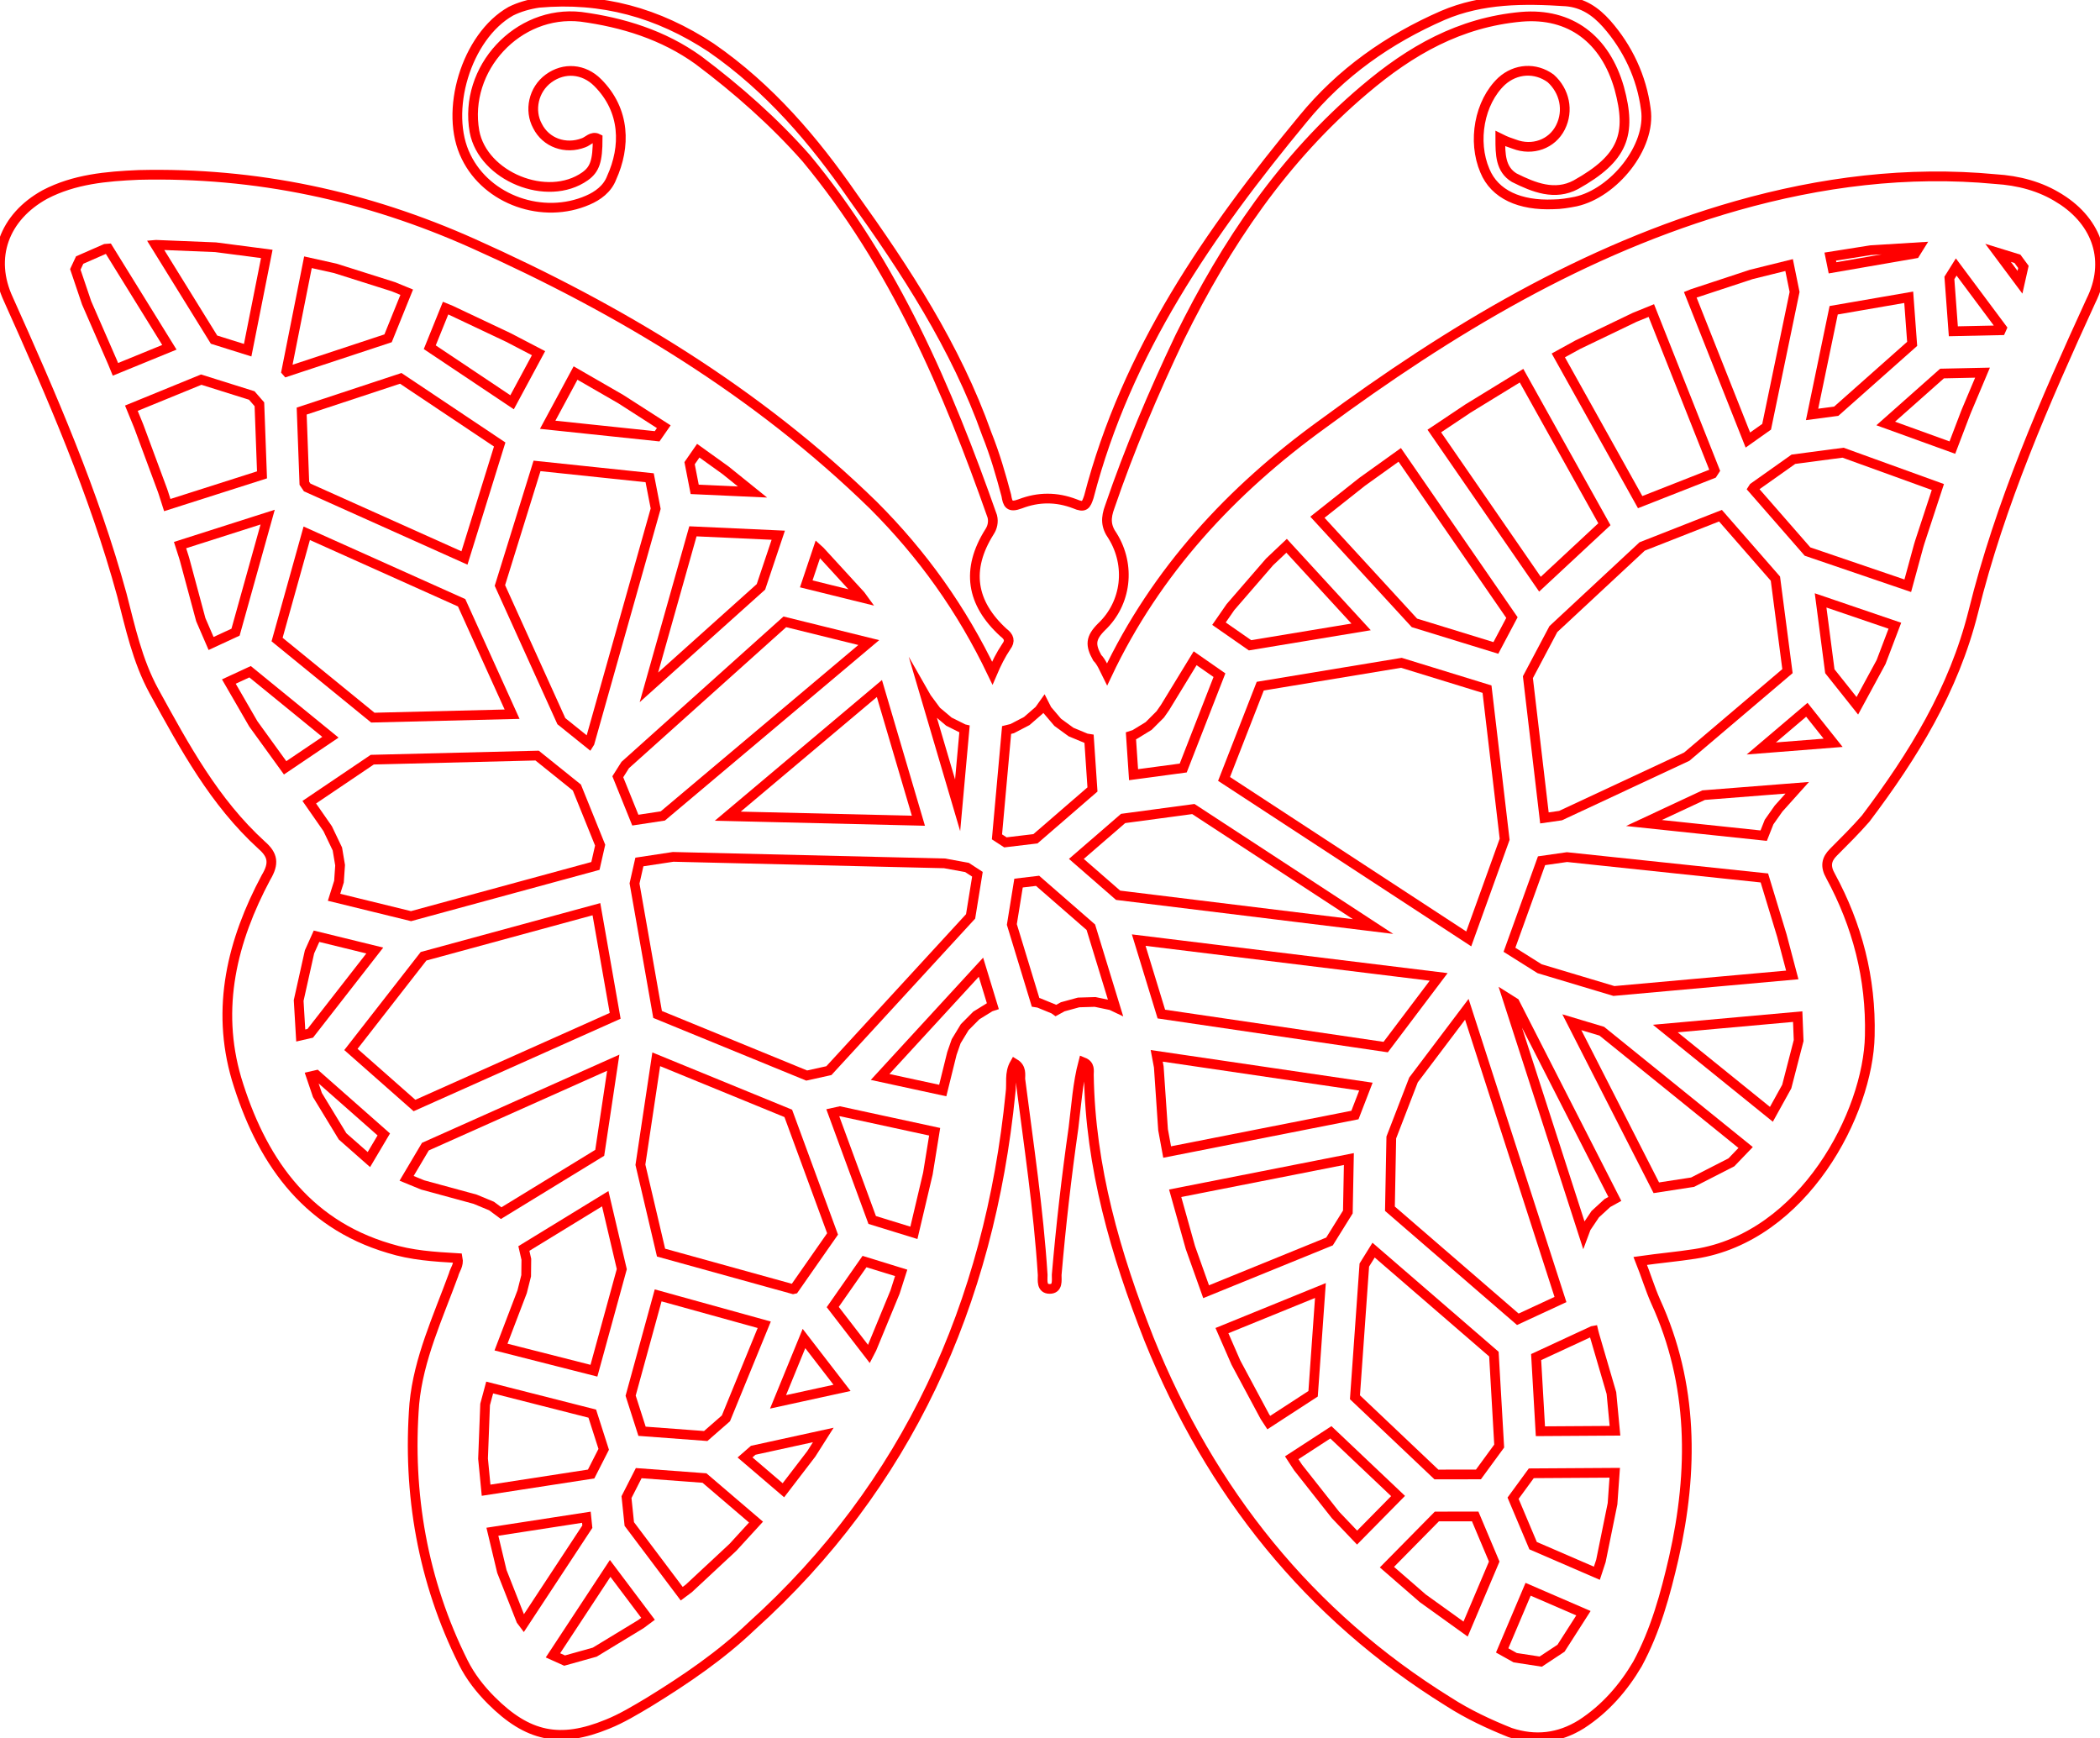
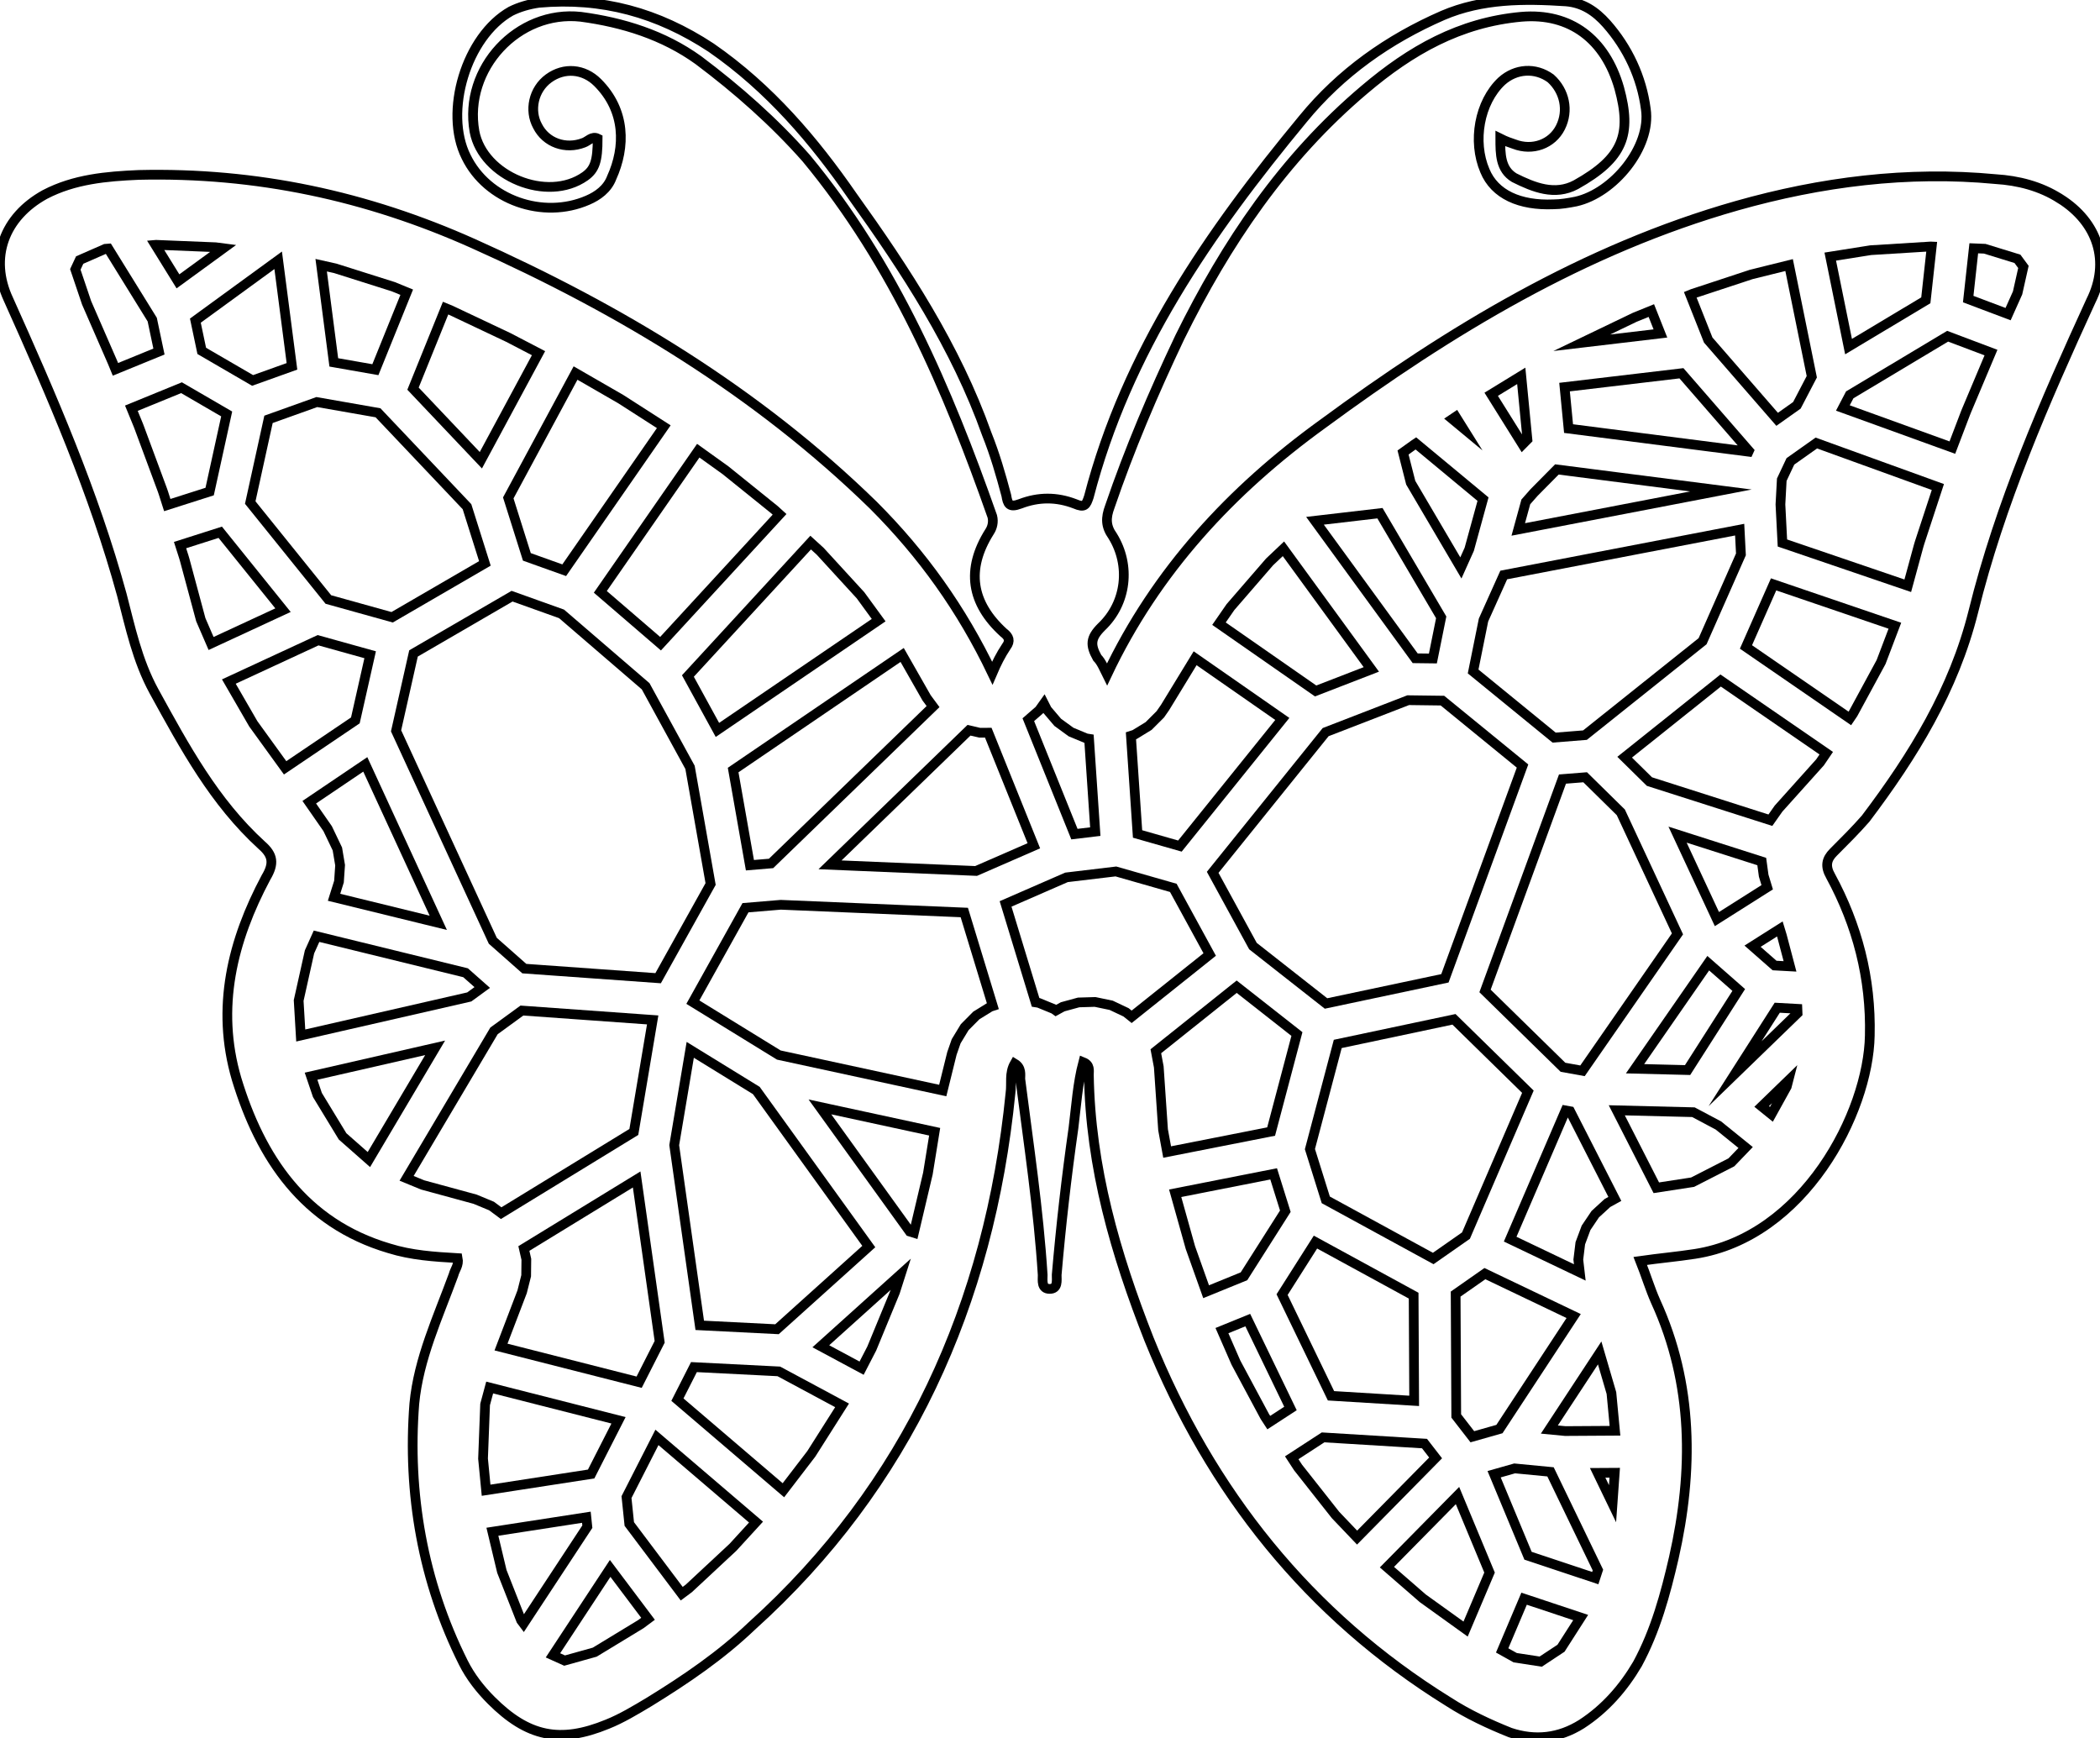
<svg xmlns="http://www.w3.org/2000/svg" version="1.1" width="216" height="178.687" viewBox="20.16,20.16,216,178.687">
-   <g fill="none" fill-rule="nonzero" stroke="#ff0000" stroke-width="1px" stroke-linecap="butt" stroke-linejoin="miter" stroke-miterlimit="10" stroke-dasharray="" stroke-dashoffset="0" font-family="none" font-weight="none" font-size="none" text-anchor="none" style="mix-blend-mode: normal">
-     <path d="M45.635,56.179l-3.46,-1.086l-6.032,-9.746l0.07,-0.006l6.122,0.249l5.266,0.687z" />
-     <path d="M60.076,54.957l-10.418,3.441l-0.049,-0.056l2.226,-11.208l2.807,0.626l5.973,1.89l1.379,0.565z" />
-     <path d="M72.832,61.535l-8.468,-5.661l1.627,-4.022l0.549,0.225l5.914,2.797l3.098,1.613z" />
-     <path d="M87.75,65.035l-11.258,-1.185l2.867,-5.322l4.649,2.681l4.426,2.841z" />
-     <path d="M91.614,70.494l-0.524,-2.693l0.892,-1.285l2.795,2.006l2.783,2.243z" />
-     <path d="M103.089,80.213l1.197,-3.567l0.229,0.208l4.157,4.536l0.179,0.246z" />
-     <path d="M118.659,102.989l-3.332,-11.298l0.138,0.242l1.006,1.363l1.296,1.091l1.516,0.757l0.082,0.019z" />
-     <path d="M132.528,101.359l-5.864,5.073l-3.09,0.369l-0.869,-0.567l0.991,-10.989l0.575,-0.143l1.503,-0.782l1.278,-1.112l0.482,-0.677l0.321,0.633l1.098,1.29l1.369,0.998l1.564,0.651l0.291,0.046z" />
-     <path d="M145.589,89.606l-3.726,9.548l-5.108,0.686l-0.27,-4.002l0.374,-0.121l1.445,-0.884l1.199,-1.198l0.492,-0.707l3.092,-5.064z" />
-     <path d="M160.159,84.64l-11.425,1.891l-3.193,-2.223l1.185,-1.711l4.017,-4.64l1.753,-1.66z" />
-     <path d="M175.674,83.681l-1.654,3.122l-8.376,-2.577l-9.979,-10.866l4.603,-3.645l3.865,-2.769z" />
-     <path d="M185.184,74.079l-6.629,6.17l-10.866,-15.755l3.464,-2.317l5.508,-3.376z" />
-     <path d="M196.53,68.536l-0.221,0.343l-7.447,2.927l-8.419,-15.091l2.026,-1.114l5.827,-2.801l1.715,-0.698z" />
-     <path d="M204.745,50.189l-2.875,13.866l-1.928,1.365l-5.928,-14.946l0.232,-0.094l6.045,-1.993l3.892,-0.964z" />
-     <path d="M217.142,46.238l-8.494,1.469l-0.234,-1.154l4.162,-0.66l4.973,-0.308z" />
-     <path d="M227.667,46.781l0.616,0.835l-0.354,1.575l-2.254,-3.025z" />
-     <path d="M214.12,63.717l5.792,-5.138l4.165,-0.09l-1.651,3.918l-0.093,0.231l-1.358,3.56z" />
-     <path d="M206.077,76.89l-5.634,-6.452l0.095,-0.148l4.086,-2.893l5.105,-0.676l9.754,3.531l-1.867,5.688l-0.106,0.351l-1.122,4.116z" />
-     <path d="M208.372,89.199l-0.95,-7.285l7.639,2.605l-1.419,3.735l-2.441,4.5z" />
-     <path d="M189.253,104.81l6.138,-2.866l9.628,-0.758l-1.922,2.141l-0.975,1.385l-0.554,1.399z" />
-     <path d="M186.162,122.089l-7.645,-2.293l-3.098,-1.948l3.3,-9.156l2.618,-0.375l20.301,2.145l1.803,5.938l1.067,4.037z" />
-     <path d="M191.448,125.951l13.618,-1.226l0.097,2.463l-1.223,4.732l-1.579,2.853z" />
-     <path d="M184.917,126.225l14.794,11.961l-1.467,1.527l-3.988,2.04l-3.732,0.575l-8.689,-17.027z" />
-     <path d="M175.959,123.291l10.299,20.182l-0.767,0.425l-1.248,1.145l-0.946,1.405l-0.253,0.679l-7.845,-24.314z" />
-     <path d="M178.602,167.369l-0.439,-7.626l5.803,-2.69l0.082,-0.015l0.029,0.123l0.091,0.343l1.739,5.94l0.366,3.876z" />
-     <path d="M177.85,179.139l-2.059,-4.881l1.874,-2.563l8.582,-0.054l-0.226,3.186l-1.195,5.878l-0.417,1.271z" />
-     <path d="M177.336,183.624l5.692,2.462l-2.307,3.602l-2.085,1.377l-2.627,-0.403l-1.34,-0.749z" />
-     <path d="M173.851,180.776l-2.944,6.942l-4.403,-3.164l-3.688,-3.205l5.135,-5.211l3.942,-0.005z" />
-     <path d="M163.962,174.031l-4.216,4.278l-2.214,-2.322l-3.857,-4.888l-0.652,-1l4.027,-2.619z" />
-     <path d="M155.222,163.516l-4.559,2.964l-0.407,-0.624l-2.972,-5.542l-1.438,-3.294l10.128,-4.124z" />
-     <path d="M158.796,144.819l-1.885,3.031l-12.694,5.169l-1.617,-4.541l-1.565,-5.585l17.866,-3.52z" />
-     <path d="M160.652,131.924l-1.127,2.922l-19.316,3.806l-0.42,-2.29l-0.44,-6.464l-0.214,-1.141z" />
-     <path d="M132.361,115.529l2.52,8.234l-0.426,-0.202l-1.659,-0.346l-1.693,0.051l-1.634,0.446l-0.705,0.387l-0.204,-0.148l-1.567,-0.643l-0.315,-0.049l-2.442,-8.012l0.688,-4.257l1.958,-0.234z" />
-     <path d="M110.685,130.931l10.374,-11.29l1.217,3.991l-0.255,0.084l-1.441,0.891l-1.193,1.203l-0.879,1.448l-0.438,1.256l-0.943,3.812z" />
-     <path d="M109.871,145.64l-4.051,-11.024l0.729,-0.16l9.747,2.11l-0.696,4.304l-1.439,6.093z" />
-     <path d="M105.813,154.595l3.268,-4.678l3.772,1.163l-0.63,1.972l-2.398,5.813l-0.289,0.559z" />
-     <path d="M96.791,170.065l0.843,-0.736l7.207,-1.576l-1.233,1.943l-2.87,3.744z" />
-     <path d="M92.621,172.183l5.301,4.532l-2.372,2.591l-4.539,4.228l-0.732,0.545l-5.392,-7.168l-0.287,-2.765l1.257,-2.467z" />
+   <g fill="none" fill-rule="nonzero" stroke="#000000" stroke-width="1px" stroke-linecap="butt" stroke-linejoin="miter" stroke-miterlimit="10" stroke-dasharray="" stroke-dashoffset="0" font-family="none" font-weight="none" font-size="none" text-anchor="none" style="mix-blend-mode: normal">
+     <path d="M38.464,49.098l-2.322,-3.751l0.071,-0.006l6.122,0.249l0.801,0.104z" />
+     <path d="M58.77,58.183l-4.277,-0.75l-1.298,-9.996l1.447,0.323l5.973,1.89l1.379,0.565z" />
+     <path d="M69.619,67.498l-6.978,-7.364l3.351,-8.282l0.548,0.225l5.914,2.797l3.097,1.613z" />
+     <path d="M78.193,78.811l-3.841,-1.374l-1.913,-6.064l6.92,-12.845l4.649,2.681l4.426,2.841z" />
+     <path d="M88.102,86.367l-6.194,-5.332l10.073,-14.519l2.796,2.006l5.049,4.07l0.518,0.471z" />
+     <path d="M93.952,95.236l-3.036,-5.546l12.625,-13.721l0.974,0.885l4.157,4.536l1.864,2.555z" />
+     <path d="M99.469,108.969l-2.174,0.182l-1.726,-9.789l17.384,-11.837l2.512,4.408l0.666,0.902z" />
+     <path d="M132.819,105.696l-2.147,0.257l-4.742,-11.768l1.122,-0.977l0.482,-0.677l0.321,0.633l1.098,1.29l1.369,0.998l1.564,0.651l0.29,0.046z" />
+     <path d="M152.055,94.107l-10.533,13.075l-4.356,-1.245l-0.681,-10.099l0.374,-0.121l1.445,-0.884l1.199,-1.198l0.492,-0.707l3.092,-5.064z" />
+     <path d="M161.211,89.012l-5.729,2.217l-9.941,-6.921l1.185,-1.711l4.017,-4.64l1.427,-1.351z" />
+     <path d="M177.266,65.365l-0.5,0.506l-3.226,-5.157l3.092,-1.895z" />
+     <path d="M190.946,54.458l-8.09,0.957l5.44,-2.615l1.716,-0.698z" />
+     <path d="M206.516,58.911l-1.534,2.939l-2.031,1.439l-7.09,-8.156l-1.848,-4.658l0.233,-0.095l6.045,-1.993l3.891,-0.964z" />
+     <path d="M218.244,51.05l-7.949,4.76l-1.88,-9.257l4.161,-0.66l6.159,-0.381l0.116,0.005z" />
+     <path d="M222.604,50.922l0.573,-5.224l1.129,0.047l3.361,1.036l0.616,0.835l-0.6,2.671l-0.977,2.182z" />
+     <path d="M209.713,62.122l0.705,-1.349l10.07,-6.031l4.459,1.682l-2.522,5.983l-0.093,0.231l-1.358,3.56z" />
+     <path d="M203.494,76.01l-0.203,-3.967l0.137,-2.545l0.887,-1.882l2.667,-1.889l12.501,4.525l-1.867,5.688l-0.106,0.351l-1.122,4.117z" />
+     <path d="M199.745,86.703l2.842,-6.438l12.474,4.254l-1.419,3.735l-2.882,5.314l-0.33,0.486z" />
+     <path d="M189.815,100.548l-2.548,-2.507l9.874,-7.886l10.863,7.474l-0.64,0.943l-4.267,4.755l-0.841,1.195z" />
+     <path d="M202.686,119.468l-2.262,-1.986l2.806,-1.776l0.211,0.694l0.834,3.156z" />
+     <path d="M201.36,133.964l2.737,-2.653l-0.157,0.609l-1.579,2.853z" />
+     <path d="M194.34,134.556l2.57,1.365l2.801,2.265l-1.467,1.527l-3.988,2.04l-3.732,0.575l-4.066,-7.968z" />
+     <path d="M181.657,134.457l4.601,9.016l-0.767,0.425l-1.248,1.145l-0.946,1.405l-0.592,1.588l-0.204,1.681l0.153,1.318l-7.162,-3.422l5.698,-13.241z" />
+     <path d="M181.155,167.352l-1.633,-0.157l5.176,-7.88l1.209,4.129l0.366,3.876z" />
+     <path d="M184.49,171.651l1.757,-0.011l-0.226,3.183z" />
+     <path d="M176.924,184.594l5.819,1.937l-2.022,3.157l-2.085,1.377l-2.627,-0.403l-1.341,-0.749z" />
+     <path d="M173.371,181.907l-2.464,5.811l-4.403,-3.164l-3.688,-3.205l7.258,-7.364z" />
+     <path d="M166.681,168.638l1.142,1.475l-8.077,8.196l-2.214,-2.322l-3.857,-4.888l-0.652,-1l3.225,-2.097z" />
+     <path d="M152.894,165.03l-2.231,1.451l-0.407,-0.625l-2.972,-5.542l-1.439,-3.294l2.657,-1.082z" />
+     <path d="M152.365,144.739l-4.254,6.694l-3.894,1.586l-1.617,-4.541l-1.565,-5.585l10.129,-1.996z" />
+     <path d="M153.558,126.515l-2.654,10.03l-10.695,2.107l-0.42,-2.29l-0.44,-6.464l-0.303,-1.612l8.315,-6.638z" />
+     <path d="M140.843,111.481l3.743,6.854l-8.029,6.409l-0.571,-0.459l-1.531,-0.724l-1.659,-0.346l-1.693,0.051l-1.634,0.446l-0.705,0.387l-0.204,-0.148l-1.567,-0.643l-0.315,-0.049l-3.087,-10.126l6.266,-2.733l5.081,-0.607z" />
+     <path d="M119.344,114.016l2.932,9.616l-0.255,0.084l-1.441,0.891l-1.193,1.203l-0.879,1.448l-0.438,1.256l-0.943,3.812l-16.86,-3.65l-8.841,-5.441l5.411,-9.711l3.629,-0.303z" />
+     <path d="M113.734,146.831l-9.239,-12.82l11.801,2.554l-0.696,4.305l-1.439,6.093z" />
+     <path d="M104.588,158.63l8.217,-7.401l-0.582,1.823l-2.398,5.813l-1.043,2.018z" />
+     <path d="M100.268,161.214l6.505,3.494l-3.165,4.988l-2.869,3.743l-10.902,-9.32l1.7,-3.346z" />
+     <path d="M84.887,176.911l-0.287,-2.765l3.131,-6.143l10.191,8.712l-2.372,2.591l-4.539,4.228l-0.732,0.545z" />
    <path d="M82.918,181.479l3.897,5.181l-0.736,0.548l-4.747,2.885l-3.1,0.866l-1.196,-0.539z" />
    <path d="M80.572,177.186l-6.558,9.969l-0.253,-0.338l-1.981,-5.03l-0.974,-4.08l9.666,-1.492z" />
-     <path d="M81.08,165.559l1.176,3.67l-1.294,2.54l-10.803,1.667l-0.315,-3.246l0.213,-5.577l0.469,-1.74z" />
-     <path d="M84.116,150.696l-2.866,10.448l-9.558,-2.432l2.173,-5.689l0.414,-1.643l0.019,-1.694l-0.254,-1.112l8.37,-5.123z" />
-     <path d="M81.846,138.734l-10.139,6.205l-0.986,-0.732l-1.69,-0.701l-5.404,-1.472l-1.646,-0.677l1.933,-3.26l19.323,-8.634z" />
-     <path d="M59.636,136.842l-1.533,2.585l-2.706,-2.385l-2.588,-4.255l-0.655,-1.933l0.55,-0.126z" />
-     <path d="M58.709,117.925l-6.639,8.517l-0.977,0.224l-0.213,-3.599l1.116,-5.005l0.722,-1.605z" />
-     <path d="M79.497,101.164l2.392,5.923l-0.485,2.138l-18.968,5.165l-7.917,-1.94l0.507,-1.61l0.116,-1.69l-0.281,-1.67l-0.999,-2.088l-1.892,-2.721l6.48,-4.376l16.956,-0.42z" />
-     <path d="M54.146,95.989l-4.659,3.146l-3.272,-4.522l-2.516,-4.352l2.183,-1.011z" />
-     <path d="M44.387,85.181l-2.515,1.165l-1.058,-2.446l-1.655,-6.148l-0.094,-0.318l-0.386,-1.209l9.011,-2.876z" />
-     <path d="M46.055,60.838l0.786,0.903l0.268,7.26l-9.744,3.109l-0.395,-1.238l-0.107,-0.312l-2.394,-6.459l-0.089,-0.229l-0.708,-1.726l7.186,-2.939z" />
-     <path d="M37.582,55.88l-5.548,2.269l-0.267,-0.651l-0.063,-0.148l-2.634,-6.04l-1.163,-3.442l0.448,-0.96l2.639,-1.157l0.304,-0.024z" />
-     <path d="M101.24,134.677l4.556,12.399l-3.953,5.66l-0.103,0.023l-13.586,-3.762l-2.123,-9.035l1.628,-10.848z" />
-     <path d="M100.21,75.21l-1.781,5.311l-11.524,10.337l4.527,-16.049z" />
-     <path d="M208.71,96.561l-7.389,0.582l4.685,-3.979z" />
-     <path d="M71.557,65.879l-3.624,11.673l-16.179,-7.257l-0.29,-0.431l-0.274,-7.423l10.19,-3.365z" />
-     <path d="M67.642,82.157l5.19,11.461l-14.323,0.354l-9.849,-8.031l3.051,-10.931z" />
-     <path d="M173.111,91.044l1.812,15.44l-3.692,10.247l-25.169,-16.454l3.723,-9.542l14.517,-2.402z" />
-     <path d="M114.624,104.576l-19.607,-0.469l15.596,-13.13z" />
-     <path d="M173.818,159.436l0.544,9.457l-2.135,2.919l-4.321,0.006l-8.379,-7.943l0.963,-13.6l0.954,-1.534z" />
-     <path d="M168.136,120.64l-5.448,7.217l-23.075,-3.396l-2.327,-7.606z" />
-     <path d="M86.981,69.299l0.619,3.182l-6.789,24.068l-0.054,0.086l-2.858,-2.299l-6.32,-13.957l3.818,-12.299z" />
-     <path d="M221.075,54.233l-0.406,-5.487l0.702,-1.124l4.689,6.291l-0.096,0.215z" />
-     <path d="M216.839,55.529l-7.81,6.928l-2.484,0.328l2.222,-10.715l7.718,-1.334z" />
-     <path d="M180.665,153.822l-4.386,2.032l-13.155,-11.371l0.14,-7.327l2.284,-5.918l5.485,-7.266z" />
-     <path d="M202.774,79.676l1.24,9.513l-10.361,8.799l-12.979,6.06l-1.659,0.238l-1.699,-14.475l2.619,-4.946l9.132,-8.499l8.055,-3.165z" />
-     <path d="M98.767,156.419l-3.942,9.628l-2.077,1.814l-6.55,-0.489l-1.173,-3.659l2.83,-10.317z" />
-     <path d="M106.77,162.909l-6.582,1.439l2.667,-6.515z" />
-     <path d="M83.435,124.643l-20.642,9.224l-6.538,-5.767l7.471,-9.584l17.78,-4.841z" />
-     <path d="M161.392,115.46l-26.227,-3.218l-4.293,-3.739l4.809,-4.16l7.223,-0.97z" />
-     <path d="M117.311,108.961l2.311,0.421l1.073,0.699l-0.701,4.334l-14.578,15.866l-2.282,0.504l-15.337,-6.283l-2.371,-13.478l0.499,-2.204l3.471,-0.527z" />
-     <path d="M109.519,86.251l-21.184,17.834l-2.827,0.429l-1.802,-4.461l0.764,-1.208l16.417,-14.726z" />
+     <path d="M83.778,166.245l-2.815,5.524l-10.804,1.668l-0.315,-3.247l0.213,-5.577l0.469,-1.74z" />
+     <path d="M88.011,158.173l-2.111,4.154l-14.208,-3.616l2.173,-5.688l0.414,-1.643l0.019,-1.694l-0.254,-1.112l11.601,-7.1z" />
+     <path d="M87.293,125.063l-1.938,11.524l-13.648,8.353l-0.986,-0.733l-1.69,-0.701l-5.404,-1.472l-1.646,-0.678l8.99,-15.164l2.871,-2.092z" />
+     <path d="M64.916,127.934l-6.813,11.492l-2.706,-2.384l-2.588,-4.255l-0.655,-1.934z" />
+     <path d="M68.046,120.212l1.715,1.516l-1.333,0.972l-17.335,3.965l-0.213,-3.598l1.116,-5.005l0.722,-1.605z" />
+     <path d="M65.241,115.077l-10.722,-2.627l0.507,-1.61l0.116,-1.69l-0.281,-1.67l-0.999,-2.088l-1.892,-2.72l5.763,-3.892z" />
+     <path d="M58.233,87.504l-1.522,6.753l-7.224,4.878l-3.272,-4.522l-2.516,-4.352l9.175,-4.25z" />
+     <path d="M49.27,82.919l-7.398,3.427l-1.058,-2.446l-1.655,-6.148l-0.094,-0.318l-0.386,-1.209l4.135,-1.319z" />
+     <path d="M43.476,62.737l-1.752,7.982l-4.359,1.391l-0.395,-1.238l-0.107,-0.312l-2.394,-6.459l-0.089,-0.229l-0.708,-1.726l5.157,-2.109z" />
+     <path d="M35.818,53.031l0.693,3.287l-4.477,1.831l-0.267,-0.651l-0.063,-0.148l-2.634,-6.04l-1.163,-3.442l0.448,-0.96l2.639,-1.157l0.303,-0.024z" />
+     <path d="M199.002,121.983l-5.262,8.238l-5.404,-0.135l7.529,-10.858z" />
+     <path d="M199.227,77.18l-3.943,8.931l-12.098,9.661l-3.173,0.254l-8.331,-6.803l1.067,-5.29l2.082,-4.633l24.266,-4.663z" />
+     <path d="M179.642,171.547l4.876,10.098l-0.273,0.832l-6.916,-2.302l-3.489,-8.384l2.11,-0.599z" />
+     <path d="M97.952,132.323l11.569,16.051l-9.443,8.504l-7.944,-0.4l-2.626,-18.536l1.648,-9.801z" />
+     <path d="M77.92,83.301l8.65,7.446l4.564,8.34l2.117,11.999l-5.398,9.686l-13.764,-0.985l-3.242,-2.865l-9.948,-21.593l1.793,-7.96l10.138,-5.889z" />
+     <path d="M59.042,62.617l9.152,9.659l1.84,5.832l-9.54,5.541l-6.56,-1.827l-8.035,-9.972l1.879,-8.558l4.968,-1.778z" />
+     <path d="M182.022,155.521l-7.634,11.624l-2.787,0.791l-1.656,-2.138l-0.062,-12.536l3.009,-2.104z" />
+     <path d="M165.563,153.424l0.054,10.821l-8.555,-0.521l-5.03,-10.407l3.433,-5.403z" />
+     <path d="M196.756,114.692l-4.047,-8.685l8.66,2.767l0.198,1.453l0.362,1.192z" />
+     <path d="M200.048,66.535l-0.038,0.083l-18.513,-2.376l-0.412,-4.267l12.024,-1.423z" />
+     <path d="M168.397,83.655l-0.854,4.235l-1.821,-0.023l-10.307,-14.143l6.683,-0.779z" />
+     <path d="M50.19,57.84l-4.049,1.45l-5.23,-3.04l-0.656,-3.112l8.518,-6.205z" />
+     <path d="M168.525,92.223l8.238,6.727l-7.983,21.834l-12.229,2.589l-7.516,-5.904l-4.142,-7.586l11.618,-14.42l8.492,-3.286z" />
+     <path d="M170.576,64.122l-1.04,-0.863l0.353,-0.236z" />
+     <path d="M198.625,130.598l4.337,-6.789l2.072,0.114l0.018,0.446z" />
+     <path d="M186.874,103.714l5.826,12.5l-9.768,14.083l-2.009,-0.363l-8.017,-7.852l7.966,-21.791l2.333,-0.186z" />
+     <path d="M197.17,70.608l-20.847,4.007l0.779,-2.836l0.85,-0.964l2.345,-2.371z" />
+     <path d="M172.699,71.498l-1.417,5.16l-0.861,1.916l-5.158,-8.768l-0.79,-3.105l1.153,-0.826l0.165,-0.11z" />
+     <path d="M126.498,107.152l-5.942,2.591l-15.023,-0.632l14.294,-13.841l1.106,0.256l0.877,-0.007z" />
+     <path d="M177.315,132.448l-6.369,14.8l-3.369,2.354l-11.05,-6.03l-1.632,-5.219l2.862,-10.82l11.956,-2.531z" />
    <path d="M232.052,40.599c-2.015,-1.296 -4.318,-1.871 -6.621,-2.015c-9.068,-0.864 -17.993,0.288 -26.63,2.735c-15.69,4.462 -29.509,12.811 -42.607,22.455c-9.356,6.765 -17.129,15.114 -22.167,25.766c-0.288,-0.576 -0.576,-1.296 -1.008,-1.727c-0.72,-1.296 -0.72,-2.015 0.432,-3.167c2.591,-2.447 3.023,-6.334 1.152,-9.356c-0.72,-1.008 -0.72,-1.871 -0.288,-3.023c2.015,-5.902 4.462,-11.659 7.197,-17.417c4.75,-9.644 10.652,-18.425 19.001,-25.478c4.75,-4.03 9.788,-6.909 16.122,-7.485c5.038,-0.432 8.637,2.303 10.076,7.341c1.296,4.75 0.432,7.197 -4.462,9.932c-2.159,1.152 -4.318,0.288 -6.334,-0.72c-1.439,-0.864 -1.439,-2.447 -1.439,-4.03c0.576,0.288 1.008,0.432 1.439,0.576c1.871,0.72 3.886,0 4.75,-1.727c0.864,-1.727 0.432,-3.743 -1.008,-5.038c-1.583,-1.152 -3.599,-1.008 -5.038,0.288c-2.303,2.159 -3.023,6.19 -1.727,9.212c1.008,2.447 3.599,3.599 7.053,3.455c0.72,0 1.583,-0.144 2.303,-0.288c3.886,-0.864 7.773,-5.614 7.197,-9.5c-0.432,-3.311 -1.871,-6.334 -4.03,-8.781c-1.152,-1.296 -2.447,-2.159 -4.174,-2.303c-4.318,-0.288 -8.637,-0.288 -12.667,1.439c-5.614,2.447 -10.508,5.902 -14.394,10.652c-9.644,11.659 -18.137,23.895 -22.023,38.865c-0.288,0.864 -0.432,1.152 -1.439,0.72c-1.871,-0.72 -3.743,-0.72 -5.614,0c-1.152,0.432 -1.296,0 -1.439,-0.864c-0.576,-2.159 -1.152,-4.174 -2.015,-6.334c-3.167,-8.925 -8.349,-16.841 -13.819,-24.47c-3.886,-5.614 -8.493,-11.084 -14.538,-15.258c-5.47,-3.599 -11.228,-5.182 -17.705,-4.606c-1.008,0.144 -2.015,0.432 -2.879,0.864c-4.606,2.591 -6.909,10.364 -4.606,14.97c2.159,4.462 7.917,6.477 12.523,4.462c1.008,-0.432 2.015,-1.152 2.447,-2.303c1.439,-3.167 1.439,-6.909 -1.439,-9.788c-1.439,-1.439 -3.455,-1.583 -5.038,-0.432c-1.583,1.152 -2.015,3.311 -1.152,4.894c0.864,1.727 2.879,2.447 4.75,1.727c0.432,-0.144 0.864,-0.72 1.439,-0.432c0,2.303 -0.288,3.167 -1.296,3.886c-3.886,2.735 -10.508,0 -11.372,-4.606c-1.152,-6.477 4.462,-12.523 10.94,-11.803c4.318,0.576 8.493,1.871 12.091,4.462c4.03,3.023 7.773,6.334 11.084,10.076c9.068,10.94 14.538,23.751 19.145,36.85c0.144,0.576 0,1.152 -0.288,1.583c-2.447,3.886 -1.871,7.341 1.439,10.364c0.576,0.432 0.72,0.864 0.288,1.439c-0.576,0.864 -1.008,1.727 -1.439,2.735c-3.167,-6.621 -7.197,-12.235 -12.235,-17.273c-11.947,-11.659 -26.054,-20.152 -41.168,-26.918c-10.94,-4.894 -22.311,-7.341 -34.403,-7.053c-3.311,0.144 -6.621,0.432 -9.644,2.015c-4.174,2.303 -5.758,6.477 -3.743,10.796c4.462,9.932 8.781,19.864 11.659,30.372c0.864,3.311 1.583,6.765 3.311,9.932c3.167,5.758 6.19,11.372 11.084,15.834c1.152,1.008 1.296,1.871 0.432,3.311c-3.455,6.477 -5.182,13.387 -3.023,20.728c2.447,8.061 6.909,14.826 15.69,17.417c2.303,0.72 4.606,0.864 7.053,1.008c0.144,0.72 -0.288,1.152 -0.432,1.727c-1.583,4.318 -3.599,8.637 -4.03,13.243c-0.72,9.212 0.864,18.281 5.038,26.63c0.72,1.439 1.727,2.735 2.879,3.886c3.743,3.743 7.053,4.462 11.947,2.447c1.439,-0.576 2.879,-1.439 4.318,-2.303c3.743,-2.303 7.341,-4.75 10.508,-7.773c15.978,-14.394 24.47,-33.107 26.63,-54.843c0.144,-1.008 -0.144,-2.015 0.432,-3.023c0.72,0.432 0.576,1.152 0.576,1.583c0.864,6.765 1.871,13.387 2.303,20.152c0,0.576 -0.144,1.439 0.72,1.439c0.864,0 0.72,-0.864 0.72,-1.439c0.432,-5.038 1.008,-10.076 1.727,-15.114c0.288,-2.303 0.432,-4.606 1.008,-6.765c0.72,0.288 0.576,0.864 0.576,1.296c0.144,9.5 2.735,18.425 6.19,27.205c6.334,15.69 16.41,28.357 30.804,37.282c2.015,1.296 4.174,2.303 6.334,3.167c2.591,0.864 5.038,0.576 7.341,-0.864c2.447,-1.583 4.318,-3.743 5.758,-6.19c1.871,-3.455 2.879,-7.197 3.743,-10.94c2.015,-8.925 2.015,-17.849 -1.871,-26.342c-0.576,-1.296 -1.008,-2.735 -1.583,-4.174c2.015,-0.288 3.743,-0.432 5.614,-0.72c11.228,-1.727 17.849,-14.538 17.993,-22.455c0.144,-5.902 -1.296,-11.372 -4.03,-16.41c-0.576,-1.008 -0.432,-1.727 0.288,-2.447c1.152,-1.152 2.303,-2.303 3.311,-3.455c4.894,-6.477 9.068,-13.243 11.084,-21.304c2.735,-11.084 7.341,-21.592 12.091,-31.956c2.015,-4.03 0.72,-8.061 -3.167,-10.508z" />
  </g>
</svg>
